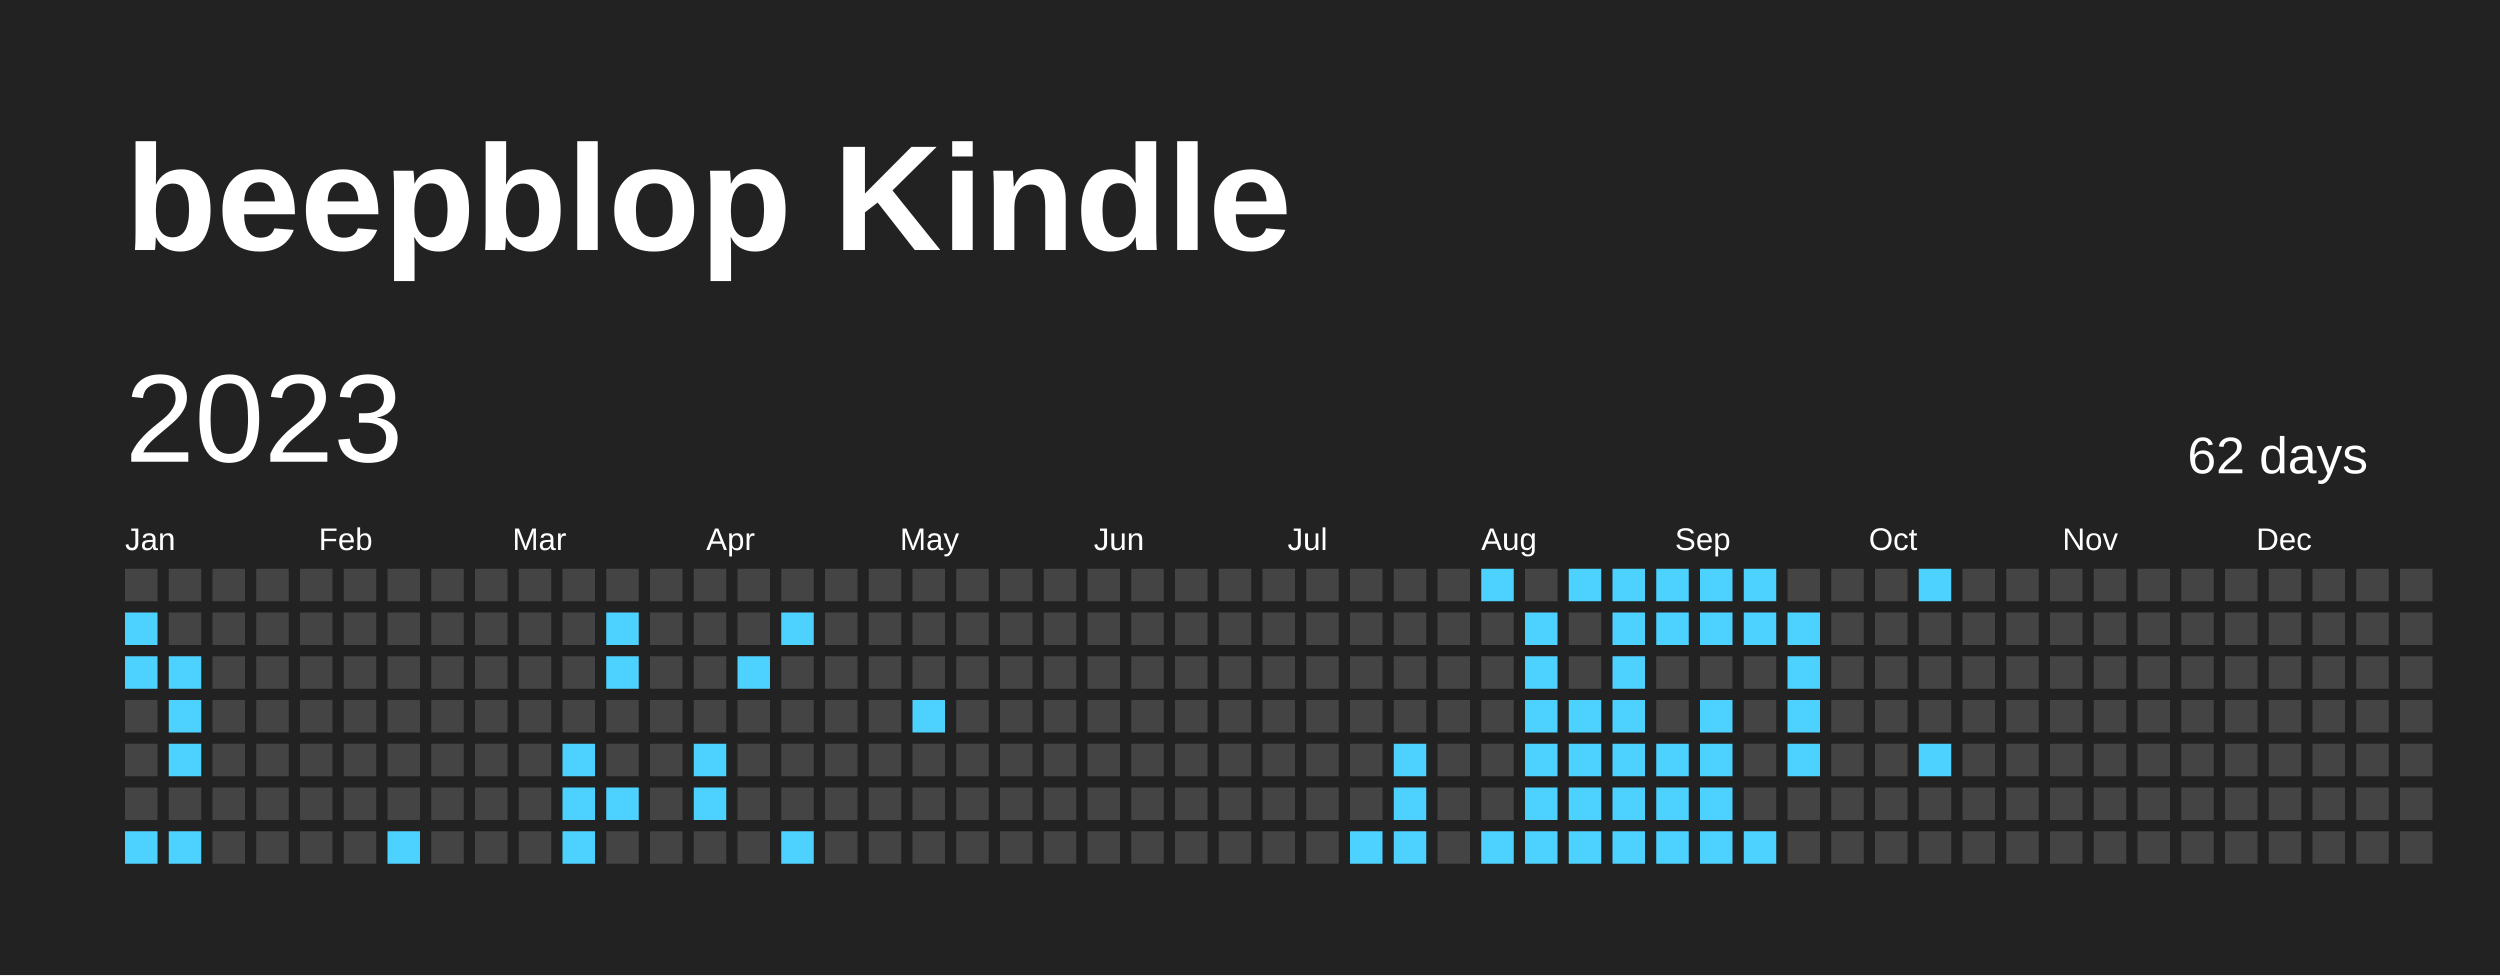
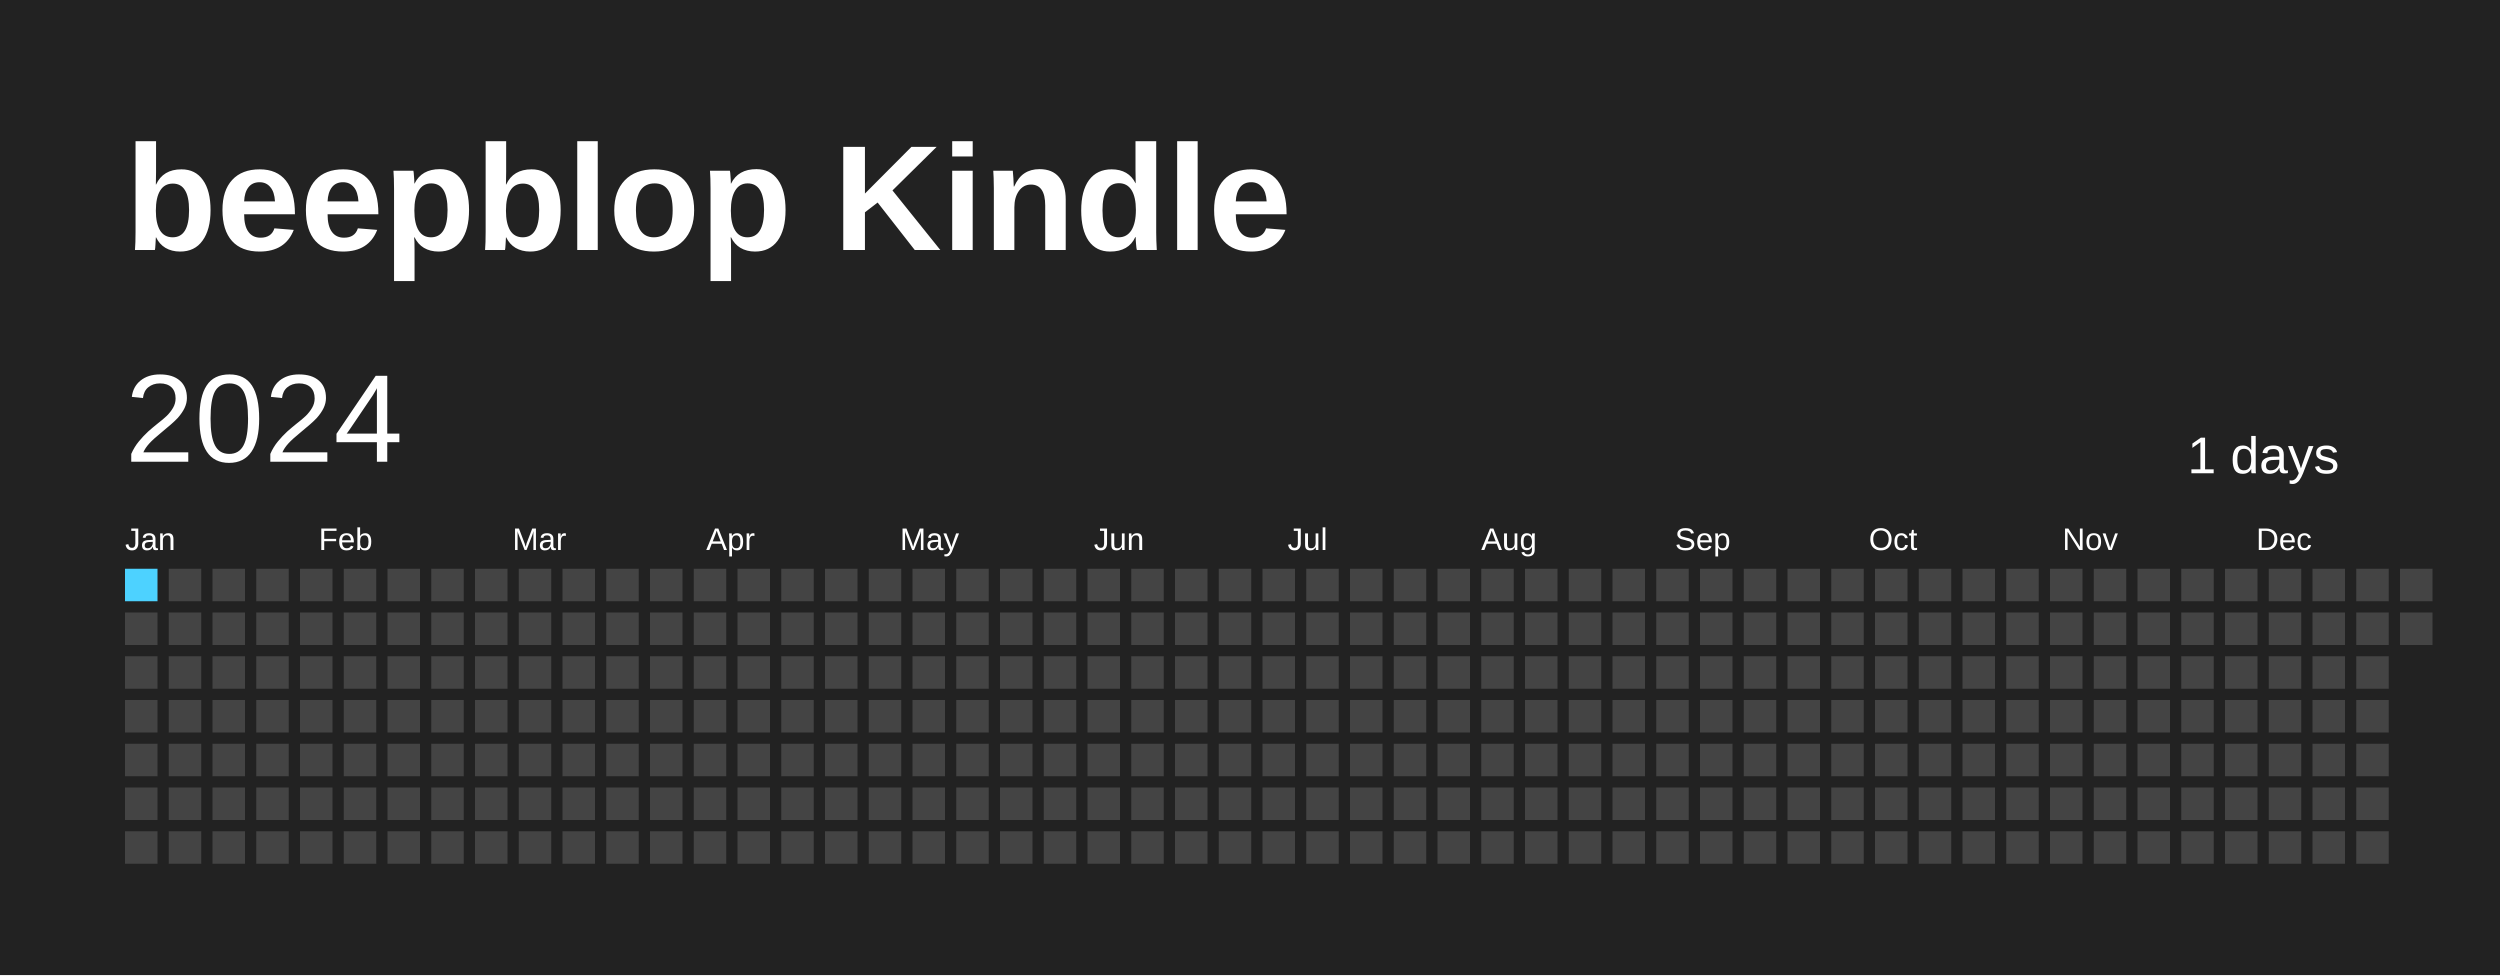
<svg xmlns="http://www.w3.org/2000/svg" baseProfile="full" height="78mm" version="1.1" viewBox="0,0,200,78" width="200mm">
  <defs />
  <rect fill="#222222" height="78" width="200" x="0" y="0" />
  <text fill="#FFFFFF" style="font-size:12px; font-family:Arial; font-weight:bold;" x="10" y="20">beepblop Kindle</text>
-   <text dominant-baseline="hanging" fill="#FFFFFF" style="font-size:10.0px; font-family:Arial;" x="10" y="30">2023</text>
-   <text dominant-baseline="hanging" fill="#FFFFFF" style="font-size:4.125px; font-family:Arial;" x="175" y="35">62 days</text>
+   <text dominant-baseline="hanging" fill="#FFFFFF" style="font-size:10.0px; font-family:Arial;" x="10" y="30">2024</text>
+   <text dominant-baseline="hanging" fill="#FFFFFF" style="font-size:4.125px; font-family:Arial;" x="175" y="35">1 days</text>
  <text fill="#FFFFFF" style="font-size:2.5px; font-family:Arial" x="10.0" y="44">Jan</text>
  <text fill="#FFFFFF" style="font-size:2.5px; font-family:Arial" x="25.5" y="44">Feb</text>
  <text fill="#FFFFFF" style="font-size:2.5px; font-family:Arial" x="41.0" y="44">Mar</text>
  <text fill="#FFFFFF" style="font-size:2.5px; font-family:Arial" x="56.5" y="44">Apr</text>
  <text fill="#FFFFFF" style="font-size:2.5px; font-family:Arial" x="72.0" y="44">May</text>
  <text fill="#FFFFFF" style="font-size:2.5px; font-family:Arial" x="87.5" y="44">Jun</text>
  <text fill="#FFFFFF" style="font-size:2.5px; font-family:Arial" x="103.0" y="44">Jul</text>
  <text fill="#FFFFFF" style="font-size:2.5px; font-family:Arial" x="118.5" y="44">Aug</text>
  <text fill="#FFFFFF" style="font-size:2.5px; font-family:Arial" x="134.0" y="44">Sep</text>
  <text fill="#FFFFFF" style="font-size:2.5px; font-family:Arial" x="149.5" y="44">Oct</text>
  <text fill="#FFFFFF" style="font-size:2.5px; font-family:Arial" x="165.0" y="44">Nov</text>
  <text fill="#FFFFFF" style="font-size:2.5px; font-family:Arial" x="180.5" y="44">Dec</text>
-   <rect fill="#444444" height="2.6" width="2.6" x="10.0" y="45.5" />
-   <rect fill="#4DD2FF" height="2.6" width="2.6" x="10.0" y="49.0" />
-   <rect fill="#4DD2FF" height="2.6" width="2.6" x="10.0" y="52.5" />
+   <rect fill="#4DD2FF" height="2.6" width="2.6" x="10.0" y="45.5" />
+   <rect fill="#444444" height="2.6" width="2.6" x="10.0" y="49.0" />
+   <rect fill="#444444" height="2.6" width="2.6" x="10.0" y="52.5" />
  <rect fill="#444444" height="2.6" width="2.6" x="10.0" y="56.0" />
  <rect fill="#444444" height="2.6" width="2.6" x="10.0" y="59.5" />
  <rect fill="#444444" height="2.6" width="2.6" x="10.0" y="63.0" />
-   <rect fill="#4DD2FF" height="2.6" width="2.6" x="10.0" y="66.5" />
+   <rect fill="#444444" height="2.6" width="2.6" x="10.0" y="66.5" />
  <rect fill="#444444" height="2.6" width="2.6" x="13.5" y="45.5" />
  <rect fill="#444444" height="2.6" width="2.6" x="13.5" y="49.0" />
-   <rect fill="#4DD2FF" height="2.6" width="2.6" x="13.5" y="52.5" />
-   <rect fill="#4DD2FF" height="2.6" width="2.6" x="13.5" y="56.0" />
-   <rect fill="#4DD2FF" height="2.6" width="2.6" x="13.5" y="59.5" />
+   <rect fill="#444444" height="2.6" width="2.6" x="13.5" y="52.5" />
+   <rect fill="#444444" height="2.6" width="2.6" x="13.5" y="56.0" />
+   <rect fill="#444444" height="2.6" width="2.6" x="13.5" y="59.5" />
  <rect fill="#444444" height="2.6" width="2.6" x="13.5" y="63.0" />
-   <rect fill="#4DD2FF" height="2.6" width="2.6" x="13.5" y="66.5" />
+   <rect fill="#444444" height="2.6" width="2.6" x="13.5" y="66.5" />
  <rect fill="#444444" height="2.6" width="2.6" x="17.0" y="45.5" />
  <rect fill="#444444" height="2.6" width="2.6" x="17.0" y="49.0" />
  <rect fill="#444444" height="2.6" width="2.6" x="17.0" y="52.5" />
  <rect fill="#444444" height="2.6" width="2.6" x="17.0" y="56.0" />
  <rect fill="#444444" height="2.6" width="2.6" x="17.0" y="59.5" />
  <rect fill="#444444" height="2.6" width="2.6" x="17.0" y="63.0" />
  <rect fill="#444444" height="2.6" width="2.6" x="17.0" y="66.5" />
  <rect fill="#444444" height="2.6" width="2.6" x="20.5" y="45.5" />
  <rect fill="#444444" height="2.6" width="2.6" x="20.5" y="49.0" />
  <rect fill="#444444" height="2.6" width="2.6" x="20.5" y="52.5" />
  <rect fill="#444444" height="2.6" width="2.6" x="20.5" y="56.0" />
  <rect fill="#444444" height="2.6" width="2.6" x="20.5" y="59.5" />
  <rect fill="#444444" height="2.6" width="2.6" x="20.5" y="63.0" />
  <rect fill="#444444" height="2.6" width="2.6" x="20.5" y="66.5" />
  <rect fill="#444444" height="2.6" width="2.6" x="24.0" y="45.5" />
  <rect fill="#444444" height="2.6" width="2.6" x="24.0" y="49.0" />
  <rect fill="#444444" height="2.6" width="2.6" x="24.0" y="52.5" />
  <rect fill="#444444" height="2.6" width="2.6" x="24.0" y="56.0" />
  <rect fill="#444444" height="2.6" width="2.6" x="24.0" y="59.5" />
  <rect fill="#444444" height="2.6" width="2.6" x="24.0" y="63.0" />
  <rect fill="#444444" height="2.6" width="2.6" x="24.0" y="66.5" />
  <rect fill="#444444" height="2.6" width="2.6" x="27.5" y="45.5" />
  <rect fill="#444444" height="2.6" width="2.6" x="27.5" y="49.0" />
  <rect fill="#444444" height="2.6" width="2.6" x="27.5" y="52.5" />
  <rect fill="#444444" height="2.6" width="2.6" x="27.5" y="56.0" />
  <rect fill="#444444" height="2.6" width="2.6" x="27.5" y="59.5" />
  <rect fill="#444444" height="2.6" width="2.6" x="27.5" y="63.0" />
  <rect fill="#444444" height="2.6" width="2.6" x="27.5" y="66.5" />
  <rect fill="#444444" height="2.6" width="2.6" x="31.0" y="45.5" />
  <rect fill="#444444" height="2.6" width="2.6" x="31.0" y="49.0" />
  <rect fill="#444444" height="2.6" width="2.6" x="31.0" y="52.5" />
  <rect fill="#444444" height="2.6" width="2.6" x="31.0" y="56.0" />
  <rect fill="#444444" height="2.6" width="2.6" x="31.0" y="59.5" />
  <rect fill="#444444" height="2.6" width="2.6" x="31.0" y="63.0" />
-   <rect fill="#4DD2FF" height="2.6" width="2.6" x="31.0" y="66.5" />
+   <rect fill="#444444" height="2.6" width="2.6" x="31.0" y="66.5" />
  <rect fill="#444444" height="2.6" width="2.6" x="34.5" y="45.5" />
  <rect fill="#444444" height="2.6" width="2.6" x="34.5" y="49.0" />
  <rect fill="#444444" height="2.6" width="2.6" x="34.5" y="52.5" />
  <rect fill="#444444" height="2.6" width="2.6" x="34.5" y="56.0" />
  <rect fill="#444444" height="2.6" width="2.6" x="34.5" y="59.5" />
  <rect fill="#444444" height="2.6" width="2.6" x="34.5" y="63.0" />
  <rect fill="#444444" height="2.6" width="2.6" x="34.5" y="66.5" />
  <rect fill="#444444" height="2.6" width="2.6" x="38.0" y="45.5" />
  <rect fill="#444444" height="2.6" width="2.6" x="38.0" y="49.0" />
  <rect fill="#444444" height="2.6" width="2.6" x="38.0" y="52.5" />
  <rect fill="#444444" height="2.6" width="2.6" x="38.0" y="56.0" />
  <rect fill="#444444" height="2.6" width="2.6" x="38.0" y="59.5" />
  <rect fill="#444444" height="2.6" width="2.6" x="38.0" y="63.0" />
  <rect fill="#444444" height="2.6" width="2.6" x="38.0" y="66.5" />
  <rect fill="#444444" height="2.6" width="2.6" x="41.5" y="45.5" />
  <rect fill="#444444" height="2.6" width="2.6" x="41.5" y="49.0" />
  <rect fill="#444444" height="2.6" width="2.6" x="41.5" y="52.5" />
  <rect fill="#444444" height="2.6" width="2.6" x="41.5" y="56.0" />
  <rect fill="#444444" height="2.6" width="2.6" x="41.5" y="59.5" />
  <rect fill="#444444" height="2.6" width="2.6" x="41.5" y="63.0" />
  <rect fill="#444444" height="2.6" width="2.6" x="41.5" y="66.5" />
  <rect fill="#444444" height="2.6" width="2.6" x="45.0" y="45.5" />
  <rect fill="#444444" height="2.6" width="2.6" x="45.0" y="49.0" />
  <rect fill="#444444" height="2.6" width="2.6" x="45.0" y="52.5" />
  <rect fill="#444444" height="2.6" width="2.6" x="45.0" y="56.0" />
-   <rect fill="#4DD2FF" height="2.6" width="2.6" x="45.0" y="59.5" />
-   <rect fill="#4DD2FF" height="2.6" width="2.6" x="45.0" y="63.0" />
-   <rect fill="#4DD2FF" height="2.6" width="2.6" x="45.0" y="66.5" />
+   <rect fill="#444444" height="2.6" width="2.6" x="45.0" y="59.5" />
+   <rect fill="#444444" height="2.6" width="2.6" x="45.0" y="63.0" />
+   <rect fill="#444444" height="2.6" width="2.6" x="45.0" y="66.5" />
  <rect fill="#444444" height="2.6" width="2.6" x="48.5" y="45.5" />
-   <rect fill="#4DD2FF" height="2.6" width="2.6" x="48.5" y="49.0" />
-   <rect fill="#4DD2FF" height="2.6" width="2.6" x="48.5" y="52.5" />
+   <rect fill="#444444" height="2.6" width="2.6" x="48.5" y="49.0" />
+   <rect fill="#444444" height="2.6" width="2.6" x="48.5" y="52.5" />
  <rect fill="#444444" height="2.6" width="2.6" x="48.5" y="56.0" />
  <rect fill="#444444" height="2.6" width="2.6" x="48.5" y="59.5" />
-   <rect fill="#4DD2FF" height="2.6" width="2.6" x="48.5" y="63.0" />
+   <rect fill="#444444" height="2.6" width="2.6" x="48.5" y="63.0" />
  <rect fill="#444444" height="2.6" width="2.6" x="48.5" y="66.5" />
  <rect fill="#444444" height="2.6" width="2.6" x="52.0" y="45.5" />
  <rect fill="#444444" height="2.6" width="2.6" x="52.0" y="49.0" />
  <rect fill="#444444" height="2.6" width="2.6" x="52.0" y="52.5" />
  <rect fill="#444444" height="2.6" width="2.6" x="52.0" y="56.0" />
  <rect fill="#444444" height="2.6" width="2.6" x="52.0" y="59.5" />
  <rect fill="#444444" height="2.6" width="2.6" x="52.0" y="63.0" />
  <rect fill="#444444" height="2.6" width="2.6" x="52.0" y="66.5" />
  <rect fill="#444444" height="2.6" width="2.6" x="55.5" y="45.5" />
  <rect fill="#444444" height="2.6" width="2.6" x="55.5" y="49.0" />
  <rect fill="#444444" height="2.6" width="2.6" x="55.5" y="52.5" />
  <rect fill="#444444" height="2.6" width="2.6" x="55.5" y="56.0" />
-   <rect fill="#4DD2FF" height="2.6" width="2.6" x="55.5" y="59.5" />
-   <rect fill="#4DD2FF" height="2.6" width="2.6" x="55.5" y="63.0" />
+   <rect fill="#444444" height="2.6" width="2.6" x="55.5" y="59.5" />
+   <rect fill="#444444" height="2.6" width="2.6" x="55.5" y="63.0" />
  <rect fill="#444444" height="2.6" width="2.6" x="55.5" y="66.5" />
  <rect fill="#444444" height="2.6" width="2.6" x="59.0" y="45.5" />
  <rect fill="#444444" height="2.6" width="2.6" x="59.0" y="49.0" />
-   <rect fill="#4DD2FF" height="2.6" width="2.6" x="59.0" y="52.5" />
+   <rect fill="#444444" height="2.6" width="2.6" x="59.0" y="52.5" />
  <rect fill="#444444" height="2.6" width="2.6" x="59.0" y="56.0" />
  <rect fill="#444444" height="2.6" width="2.6" x="59.0" y="59.5" />
  <rect fill="#444444" height="2.6" width="2.6" x="59.0" y="63.0" />
  <rect fill="#444444" height="2.6" width="2.6" x="59.0" y="66.5" />
  <rect fill="#444444" height="2.6" width="2.6" x="62.5" y="45.5" />
-   <rect fill="#4DD2FF" height="2.6" width="2.6" x="62.5" y="49.0" />
+   <rect fill="#444444" height="2.6" width="2.6" x="62.5" y="49.0" />
  <rect fill="#444444" height="2.6" width="2.6" x="62.5" y="52.5" />
  <rect fill="#444444" height="2.6" width="2.6" x="62.5" y="56.0" />
  <rect fill="#444444" height="2.6" width="2.6" x="62.5" y="59.5" />
  <rect fill="#444444" height="2.6" width="2.6" x="62.5" y="63.0" />
-   <rect fill="#4DD2FF" height="2.6" width="2.6" x="62.5" y="66.5" />
+   <rect fill="#444444" height="2.6" width="2.6" x="62.5" y="66.5" />
  <rect fill="#444444" height="2.6" width="2.6" x="66.0" y="45.5" />
  <rect fill="#444444" height="2.6" width="2.6" x="66.0" y="49.0" />
  <rect fill="#444444" height="2.6" width="2.6" x="66.0" y="52.5" />
  <rect fill="#444444" height="2.6" width="2.6" x="66.0" y="56.0" />
  <rect fill="#444444" height="2.6" width="2.6" x="66.0" y="59.5" />
  <rect fill="#444444" height="2.6" width="2.6" x="66.0" y="63.0" />
  <rect fill="#444444" height="2.6" width="2.6" x="66.0" y="66.5" />
  <rect fill="#444444" height="2.6" width="2.6" x="69.5" y="45.5" />
  <rect fill="#444444" height="2.6" width="2.6" x="69.5" y="49.0" />
  <rect fill="#444444" height="2.6" width="2.6" x="69.5" y="52.5" />
  <rect fill="#444444" height="2.6" width="2.6" x="69.5" y="56.0" />
  <rect fill="#444444" height="2.6" width="2.6" x="69.5" y="59.5" />
  <rect fill="#444444" height="2.6" width="2.6" x="69.5" y="63.0" />
  <rect fill="#444444" height="2.6" width="2.6" x="69.5" y="66.5" />
  <rect fill="#444444" height="2.6" width="2.6" x="73.0" y="45.5" />
  <rect fill="#444444" height="2.6" width="2.6" x="73.0" y="49.0" />
  <rect fill="#444444" height="2.6" width="2.6" x="73.0" y="52.5" />
-   <rect fill="#4DD2FF" height="2.6" width="2.6" x="73.0" y="56.0" />
+   <rect fill="#444444" height="2.6" width="2.6" x="73.0" y="56.0" />
  <rect fill="#444444" height="2.6" width="2.6" x="73.0" y="59.5" />
  <rect fill="#444444" height="2.6" width="2.6" x="73.0" y="63.0" />
  <rect fill="#444444" height="2.6" width="2.6" x="73.0" y="66.5" />
  <rect fill="#444444" height="2.6" width="2.6" x="76.5" y="45.5" />
  <rect fill="#444444" height="2.6" width="2.6" x="76.5" y="49.0" />
  <rect fill="#444444" height="2.6" width="2.6" x="76.5" y="52.5" />
  <rect fill="#444444" height="2.6" width="2.6" x="76.5" y="56.0" />
  <rect fill="#444444" height="2.6" width="2.6" x="76.5" y="59.5" />
  <rect fill="#444444" height="2.6" width="2.6" x="76.5" y="63.0" />
  <rect fill="#444444" height="2.6" width="2.6" x="76.5" y="66.5" />
  <rect fill="#444444" height="2.6" width="2.6" x="80.0" y="45.5" />
  <rect fill="#444444" height="2.6" width="2.6" x="80.0" y="49.0" />
  <rect fill="#444444" height="2.6" width="2.6" x="80.0" y="52.5" />
  <rect fill="#444444" height="2.6" width="2.6" x="80.0" y="56.0" />
  <rect fill="#444444" height="2.6" width="2.6" x="80.0" y="59.5" />
  <rect fill="#444444" height="2.6" width="2.6" x="80.0" y="63.0" />
  <rect fill="#444444" height="2.6" width="2.6" x="80.0" y="66.5" />
  <rect fill="#444444" height="2.6" width="2.6" x="83.5" y="45.5" />
  <rect fill="#444444" height="2.6" width="2.6" x="83.5" y="49.0" />
  <rect fill="#444444" height="2.6" width="2.6" x="83.5" y="52.5" />
  <rect fill="#444444" height="2.6" width="2.6" x="83.5" y="56.0" />
  <rect fill="#444444" height="2.6" width="2.6" x="83.5" y="59.5" />
  <rect fill="#444444" height="2.6" width="2.6" x="83.5" y="63.0" />
  <rect fill="#444444" height="2.6" width="2.6" x="83.5" y="66.5" />
  <rect fill="#444444" height="2.6" width="2.6" x="87.0" y="45.5" />
  <rect fill="#444444" height="2.6" width="2.6" x="87.0" y="49.0" />
  <rect fill="#444444" height="2.6" width="2.6" x="87.0" y="52.5" />
  <rect fill="#444444" height="2.6" width="2.6" x="87.0" y="56.0" />
  <rect fill="#444444" height="2.6" width="2.6" x="87.0" y="59.5" />
  <rect fill="#444444" height="2.6" width="2.6" x="87.0" y="63.0" />
  <rect fill="#444444" height="2.6" width="2.6" x="87.0" y="66.5" />
  <rect fill="#444444" height="2.6" width="2.6" x="90.5" y="45.5" />
  <rect fill="#444444" height="2.6" width="2.6" x="90.5" y="49.0" />
  <rect fill="#444444" height="2.6" width="2.6" x="90.5" y="52.5" />
  <rect fill="#444444" height="2.6" width="2.6" x="90.5" y="56.0" />
  <rect fill="#444444" height="2.6" width="2.6" x="90.5" y="59.5" />
  <rect fill="#444444" height="2.6" width="2.6" x="90.5" y="63.0" />
  <rect fill="#444444" height="2.6" width="2.6" x="90.5" y="66.5" />
  <rect fill="#444444" height="2.6" width="2.6" x="94.0" y="45.5" />
  <rect fill="#444444" height="2.6" width="2.6" x="94.0" y="49.0" />
  <rect fill="#444444" height="2.6" width="2.6" x="94.0" y="52.5" />
  <rect fill="#444444" height="2.6" width="2.6" x="94.0" y="56.0" />
  <rect fill="#444444" height="2.6" width="2.6" x="94.0" y="59.5" />
  <rect fill="#444444" height="2.6" width="2.6" x="94.0" y="63.0" />
  <rect fill="#444444" height="2.6" width="2.6" x="94.0" y="66.5" />
  <rect fill="#444444" height="2.6" width="2.6" x="97.5" y="45.5" />
  <rect fill="#444444" height="2.6" width="2.6" x="97.5" y="49.0" />
  <rect fill="#444444" height="2.6" width="2.6" x="97.5" y="52.5" />
  <rect fill="#444444" height="2.6" width="2.6" x="97.5" y="56.0" />
  <rect fill="#444444" height="2.6" width="2.6" x="97.5" y="59.5" />
  <rect fill="#444444" height="2.6" width="2.6" x="97.5" y="63.0" />
  <rect fill="#444444" height="2.6" width="2.6" x="97.5" y="66.5" />
  <rect fill="#444444" height="2.6" width="2.6" x="101.0" y="45.5" />
  <rect fill="#444444" height="2.6" width="2.6" x="101.0" y="49.0" />
  <rect fill="#444444" height="2.6" width="2.6" x="101.0" y="52.5" />
  <rect fill="#444444" height="2.6" width="2.6" x="101.0" y="56.0" />
  <rect fill="#444444" height="2.6" width="2.6" x="101.0" y="59.5" />
  <rect fill="#444444" height="2.6" width="2.6" x="101.0" y="63.0" />
  <rect fill="#444444" height="2.6" width="2.6" x="101.0" y="66.5" />
  <rect fill="#444444" height="2.6" width="2.6" x="104.5" y="45.5" />
  <rect fill="#444444" height="2.6" width="2.6" x="104.5" y="49.0" />
  <rect fill="#444444" height="2.6" width="2.6" x="104.5" y="52.5" />
  <rect fill="#444444" height="2.6" width="2.6" x="104.5" y="56.0" />
  <rect fill="#444444" height="2.6" width="2.6" x="104.5" y="59.5" />
  <rect fill="#444444" height="2.6" width="2.6" x="104.5" y="63.0" />
  <rect fill="#444444" height="2.6" width="2.6" x="104.5" y="66.5" />
  <rect fill="#444444" height="2.6" width="2.6" x="108.0" y="45.5" />
  <rect fill="#444444" height="2.6" width="2.6" x="108.0" y="49.0" />
  <rect fill="#444444" height="2.6" width="2.6" x="108.0" y="52.5" />
  <rect fill="#444444" height="2.6" width="2.6" x="108.0" y="56.0" />
  <rect fill="#444444" height="2.6" width="2.6" x="108.0" y="59.5" />
  <rect fill="#444444" height="2.6" width="2.6" x="108.0" y="63.0" />
-   <rect fill="#4DD2FF" height="2.6" width="2.6" x="108.0" y="66.5" />
+   <rect fill="#444444" height="2.6" width="2.6" x="108.0" y="66.5" />
  <rect fill="#444444" height="2.6" width="2.6" x="111.5" y="45.5" />
  <rect fill="#444444" height="2.6" width="2.6" x="111.5" y="49.0" />
  <rect fill="#444444" height="2.6" width="2.6" x="111.5" y="52.5" />
  <rect fill="#444444" height="2.6" width="2.6" x="111.5" y="56.0" />
-   <rect fill="#4DD2FF" height="2.6" width="2.6" x="111.5" y="59.5" />
-   <rect fill="#4DD2FF" height="2.6" width="2.6" x="111.5" y="63.0" />
-   <rect fill="#4DD2FF" height="2.6" width="2.6" x="111.5" y="66.5" />
+   <rect fill="#444444" height="2.6" width="2.6" x="111.5" y="59.5" />
+   <rect fill="#444444" height="2.6" width="2.6" x="111.5" y="63.0" />
+   <rect fill="#444444" height="2.6" width="2.6" x="111.5" y="66.5" />
  <rect fill="#444444" height="2.6" width="2.6" x="115.0" y="45.5" />
  <rect fill="#444444" height="2.6" width="2.6" x="115.0" y="49.0" />
  <rect fill="#444444" height="2.6" width="2.6" x="115.0" y="52.5" />
  <rect fill="#444444" height="2.6" width="2.6" x="115.0" y="56.0" />
  <rect fill="#444444" height="2.6" width="2.6" x="115.0" y="59.5" />
  <rect fill="#444444" height="2.6" width="2.6" x="115.0" y="63.0" />
  <rect fill="#444444" height="2.6" width="2.6" x="115.0" y="66.5" />
-   <rect fill="#4DD2FF" height="2.6" width="2.6" x="118.5" y="45.5" />
+   <rect fill="#444444" height="2.6" width="2.6" x="118.5" y="45.5" />
  <rect fill="#444444" height="2.6" width="2.6" x="118.5" y="49.0" />
  <rect fill="#444444" height="2.6" width="2.6" x="118.5" y="52.5" />
  <rect fill="#444444" height="2.6" width="2.6" x="118.5" y="56.0" />
  <rect fill="#444444" height="2.6" width="2.6" x="118.5" y="59.5" />
  <rect fill="#444444" height="2.6" width="2.6" x="118.5" y="63.0" />
-   <rect fill="#4DD2FF" height="2.6" width="2.6" x="118.5" y="66.5" />
+   <rect fill="#444444" height="2.6" width="2.6" x="118.5" y="66.5" />
  <rect fill="#444444" height="2.6" width="2.6" x="122.0" y="45.5" />
-   <rect fill="#4DD2FF" height="2.6" width="2.6" x="122.0" y="49.0" />
-   <rect fill="#4DD2FF" height="2.6" width="2.6" x="122.0" y="52.5" />
-   <rect fill="#4DD2FF" height="2.6" width="2.6" x="122.0" y="56.0" />
-   <rect fill="#4DD2FF" height="2.6" width="2.6" x="122.0" y="59.5" />
-   <rect fill="#4DD2FF" height="2.6" width="2.6" x="122.0" y="63.0" />
-   <rect fill="#4DD2FF" height="2.6" width="2.6" x="122.0" y="66.5" />
-   <rect fill="#4DD2FF" height="2.6" width="2.6" x="125.5" y="45.5" />
+   <rect fill="#444444" height="2.6" width="2.6" x="122.0" y="49.0" />
+   <rect fill="#444444" height="2.6" width="2.6" x="122.0" y="52.5" />
+   <rect fill="#444444" height="2.6" width="2.6" x="122.0" y="56.0" />
+   <rect fill="#444444" height="2.6" width="2.6" x="122.0" y="59.5" />
+   <rect fill="#444444" height="2.6" width="2.6" x="122.0" y="63.0" />
+   <rect fill="#444444" height="2.6" width="2.6" x="122.0" y="66.5" />
+   <rect fill="#444444" height="2.6" width="2.6" x="125.5" y="45.5" />
  <rect fill="#444444" height="2.6" width="2.6" x="125.5" y="49.0" />
  <rect fill="#444444" height="2.6" width="2.6" x="125.5" y="52.5" />
-   <rect fill="#4DD2FF" height="2.6" width="2.6" x="125.5" y="56.0" />
-   <rect fill="#4DD2FF" height="2.6" width="2.6" x="125.5" y="59.5" />
-   <rect fill="#4DD2FF" height="2.6" width="2.6" x="125.5" y="63.0" />
-   <rect fill="#4DD2FF" height="2.6" width="2.6" x="125.5" y="66.5" />
-   <rect fill="#4DD2FF" height="2.6" width="2.6" x="129.0" y="45.5" />
-   <rect fill="#4DD2FF" height="2.6" width="2.6" x="129.0" y="49.0" />
-   <rect fill="#4DD2FF" height="2.6" width="2.6" x="129.0" y="52.5" />
-   <rect fill="#4DD2FF" height="2.6" width="2.6" x="129.0" y="56.0" />
-   <rect fill="#4DD2FF" height="2.6" width="2.6" x="129.0" y="59.5" />
-   <rect fill="#4DD2FF" height="2.6" width="2.6" x="129.0" y="63.0" />
-   <rect fill="#4DD2FF" height="2.6" width="2.6" x="129.0" y="66.5" />
-   <rect fill="#4DD2FF" height="2.6" width="2.6" x="132.5" y="45.5" />
-   <rect fill="#4DD2FF" height="2.6" width="2.6" x="132.5" y="49.0" />
+   <rect fill="#444444" height="2.6" width="2.6" x="125.5" y="56.0" />
+   <rect fill="#444444" height="2.6" width="2.6" x="125.5" y="59.5" />
+   <rect fill="#444444" height="2.6" width="2.6" x="125.5" y="63.0" />
+   <rect fill="#444444" height="2.6" width="2.6" x="125.5" y="66.5" />
+   <rect fill="#444444" height="2.6" width="2.6" x="129.0" y="45.5" />
+   <rect fill="#444444" height="2.6" width="2.6" x="129.0" y="49.0" />
+   <rect fill="#444444" height="2.6" width="2.6" x="129.0" y="52.5" />
+   <rect fill="#444444" height="2.6" width="2.6" x="129.0" y="56.0" />
+   <rect fill="#444444" height="2.6" width="2.6" x="129.0" y="59.5" />
+   <rect fill="#444444" height="2.6" width="2.6" x="129.0" y="63.0" />
+   <rect fill="#444444" height="2.6" width="2.6" x="129.0" y="66.5" />
+   <rect fill="#444444" height="2.6" width="2.6" x="132.5" y="45.5" />
+   <rect fill="#444444" height="2.6" width="2.6" x="132.5" y="49.0" />
  <rect fill="#444444" height="2.6" width="2.6" x="132.5" y="52.5" />
  <rect fill="#444444" height="2.6" width="2.6" x="132.5" y="56.0" />
-   <rect fill="#4DD2FF" height="2.6" width="2.6" x="132.5" y="59.5" />
-   <rect fill="#4DD2FF" height="2.6" width="2.6" x="132.5" y="63.0" />
-   <rect fill="#4DD2FF" height="2.6" width="2.6" x="132.5" y="66.5" />
-   <rect fill="#4DD2FF" height="2.6" width="2.6" x="136.0" y="45.5" />
-   <rect fill="#4DD2FF" height="2.6" width="2.6" x="136.0" y="49.0" />
+   <rect fill="#444444" height="2.6" width="2.6" x="132.5" y="59.5" />
+   <rect fill="#444444" height="2.6" width="2.6" x="132.5" y="63.0" />
+   <rect fill="#444444" height="2.6" width="2.6" x="132.5" y="66.5" />
+   <rect fill="#444444" height="2.6" width="2.6" x="136.0" y="45.5" />
+   <rect fill="#444444" height="2.6" width="2.6" x="136.0" y="49.0" />
  <rect fill="#444444" height="2.6" width="2.6" x="136.0" y="52.5" />
-   <rect fill="#4DD2FF" height="2.6" width="2.6" x="136.0" y="56.0" />
-   <rect fill="#4DD2FF" height="2.6" width="2.6" x="136.0" y="59.5" />
-   <rect fill="#4DD2FF" height="2.6" width="2.6" x="136.0" y="63.0" />
-   <rect fill="#4DD2FF" height="2.6" width="2.6" x="136.0" y="66.5" />
-   <rect fill="#4DD2FF" height="2.6" width="2.6" x="139.5" y="45.5" />
-   <rect fill="#4DD2FF" height="2.6" width="2.6" x="139.5" y="49.0" />
+   <rect fill="#444444" height="2.6" width="2.6" x="136.0" y="56.0" />
+   <rect fill="#444444" height="2.6" width="2.6" x="136.0" y="59.5" />
+   <rect fill="#444444" height="2.6" width="2.6" x="136.0" y="63.0" />
+   <rect fill="#444444" height="2.6" width="2.6" x="136.0" y="66.5" />
+   <rect fill="#444444" height="2.6" width="2.6" x="139.5" y="45.5" />
+   <rect fill="#444444" height="2.6" width="2.6" x="139.5" y="49.0" />
  <rect fill="#444444" height="2.6" width="2.6" x="139.5" y="52.5" />
  <rect fill="#444444" height="2.6" width="2.6" x="139.5" y="56.0" />
  <rect fill="#444444" height="2.6" width="2.6" x="139.5" y="59.5" />
  <rect fill="#444444" height="2.6" width="2.6" x="139.5" y="63.0" />
-   <rect fill="#4DD2FF" height="2.6" width="2.6" x="139.5" y="66.5" />
+   <rect fill="#444444" height="2.6" width="2.6" x="139.5" y="66.5" />
  <rect fill="#444444" height="2.6" width="2.6" x="143.0" y="45.5" />
-   <rect fill="#4DD2FF" height="2.6" width="2.6" x="143.0" y="49.0" />
-   <rect fill="#4DD2FF" height="2.6" width="2.6" x="143.0" y="52.5" />
-   <rect fill="#4DD2FF" height="2.6" width="2.6" x="143.0" y="56.0" />
-   <rect fill="#4DD2FF" height="2.6" width="2.6" x="143.0" y="59.5" />
+   <rect fill="#444444" height="2.6" width="2.6" x="143.0" y="49.0" />
+   <rect fill="#444444" height="2.6" width="2.6" x="143.0" y="52.5" />
+   <rect fill="#444444" height="2.6" width="2.6" x="143.0" y="56.0" />
+   <rect fill="#444444" height="2.6" width="2.6" x="143.0" y="59.5" />
  <rect fill="#444444" height="2.6" width="2.6" x="143.0" y="63.0" />
  <rect fill="#444444" height="2.6" width="2.6" x="143.0" y="66.5" />
  <rect fill="#444444" height="2.6" width="2.6" x="146.5" y="45.5" />
  <rect fill="#444444" height="2.6" width="2.6" x="146.5" y="49.0" />
  <rect fill="#444444" height="2.6" width="2.6" x="146.5" y="52.5" />
  <rect fill="#444444" height="2.6" width="2.6" x="146.5" y="56.0" />
  <rect fill="#444444" height="2.6" width="2.6" x="146.5" y="59.5" />
  <rect fill="#444444" height="2.6" width="2.6" x="146.5" y="63.0" />
  <rect fill="#444444" height="2.6" width="2.6" x="146.5" y="66.5" />
  <rect fill="#444444" height="2.6" width="2.6" x="150.0" y="45.5" />
  <rect fill="#444444" height="2.6" width="2.6" x="150.0" y="49.0" />
  <rect fill="#444444" height="2.6" width="2.6" x="150.0" y="52.5" />
  <rect fill="#444444" height="2.6" width="2.6" x="150.0" y="56.0" />
  <rect fill="#444444" height="2.6" width="2.6" x="150.0" y="59.5" />
  <rect fill="#444444" height="2.6" width="2.6" x="150.0" y="63.0" />
  <rect fill="#444444" height="2.6" width="2.6" x="150.0" y="66.5" />
-   <rect fill="#4DD2FF" height="2.6" width="2.6" x="153.5" y="45.5" />
+   <rect fill="#444444" height="2.6" width="2.6" x="153.5" y="45.5" />
  <rect fill="#444444" height="2.6" width="2.6" x="153.5" y="49.0" />
  <rect fill="#444444" height="2.6" width="2.6" x="153.5" y="52.5" />
  <rect fill="#444444" height="2.6" width="2.6" x="153.5" y="56.0" />
-   <rect fill="#4DD2FF" height="2.6" width="2.6" x="153.5" y="59.5" />
+   <rect fill="#444444" height="2.6" width="2.6" x="153.5" y="59.5" />
  <rect fill="#444444" height="2.6" width="2.6" x="153.5" y="63.0" />
  <rect fill="#444444" height="2.6" width="2.6" x="153.5" y="66.5" />
  <rect fill="#444444" height="2.6" width="2.6" x="157.0" y="45.5" />
  <rect fill="#444444" height="2.6" width="2.6" x="157.0" y="49.0" />
  <rect fill="#444444" height="2.6" width="2.6" x="157.0" y="52.5" />
  <rect fill="#444444" height="2.6" width="2.6" x="157.0" y="56.0" />
  <rect fill="#444444" height="2.6" width="2.6" x="157.0" y="59.5" />
  <rect fill="#444444" height="2.6" width="2.6" x="157.0" y="63.0" />
  <rect fill="#444444" height="2.6" width="2.6" x="157.0" y="66.5" />
  <rect fill="#444444" height="2.6" width="2.6" x="160.5" y="45.5" />
  <rect fill="#444444" height="2.6" width="2.6" x="160.5" y="49.0" />
  <rect fill="#444444" height="2.6" width="2.6" x="160.5" y="52.5" />
  <rect fill="#444444" height="2.6" width="2.6" x="160.5" y="56.0" />
  <rect fill="#444444" height="2.6" width="2.6" x="160.5" y="59.5" />
  <rect fill="#444444" height="2.6" width="2.6" x="160.5" y="63.0" />
  <rect fill="#444444" height="2.6" width="2.6" x="160.5" y="66.5" />
  <rect fill="#444444" height="2.6" width="2.6" x="164.0" y="45.5" />
  <rect fill="#444444" height="2.6" width="2.6" x="164.0" y="49.0" />
  <rect fill="#444444" height="2.6" width="2.6" x="164.0" y="52.5" />
  <rect fill="#444444" height="2.6" width="2.6" x="164.0" y="56.0" />
  <rect fill="#444444" height="2.6" width="2.6" x="164.0" y="59.5" />
  <rect fill="#444444" height="2.6" width="2.6" x="164.0" y="63.0" />
  <rect fill="#444444" height="2.6" width="2.6" x="164.0" y="66.5" />
  <rect fill="#444444" height="2.6" width="2.6" x="167.5" y="45.5" />
  <rect fill="#444444" height="2.6" width="2.6" x="167.5" y="49.0" />
  <rect fill="#444444" height="2.6" width="2.6" x="167.5" y="52.5" />
  <rect fill="#444444" height="2.6" width="2.6" x="167.5" y="56.0" />
  <rect fill="#444444" height="2.6" width="2.6" x="167.5" y="59.5" />
  <rect fill="#444444" height="2.6" width="2.6" x="167.5" y="63.0" />
  <rect fill="#444444" height="2.6" width="2.6" x="167.5" y="66.5" />
  <rect fill="#444444" height="2.6" width="2.6" x="171.0" y="45.5" />
  <rect fill="#444444" height="2.6" width="2.6" x="171.0" y="49.0" />
  <rect fill="#444444" height="2.6" width="2.6" x="171.0" y="52.5" />
  <rect fill="#444444" height="2.6" width="2.6" x="171.0" y="56.0" />
  <rect fill="#444444" height="2.6" width="2.6" x="171.0" y="59.5" />
  <rect fill="#444444" height="2.6" width="2.6" x="171.0" y="63.0" />
  <rect fill="#444444" height="2.6" width="2.6" x="171.0" y="66.5" />
  <rect fill="#444444" height="2.6" width="2.6" x="174.5" y="45.5" />
  <rect fill="#444444" height="2.6" width="2.6" x="174.5" y="49.0" />
  <rect fill="#444444" height="2.6" width="2.6" x="174.5" y="52.5" />
  <rect fill="#444444" height="2.6" width="2.6" x="174.5" y="56.0" />
  <rect fill="#444444" height="2.6" width="2.6" x="174.5" y="59.5" />
  <rect fill="#444444" height="2.6" width="2.6" x="174.5" y="63.0" />
  <rect fill="#444444" height="2.6" width="2.6" x="174.5" y="66.5" />
  <rect fill="#444444" height="2.6" width="2.6" x="178.0" y="45.5" />
  <rect fill="#444444" height="2.6" width="2.6" x="178.0" y="49.0" />
  <rect fill="#444444" height="2.6" width="2.6" x="178.0" y="52.5" />
  <rect fill="#444444" height="2.6" width="2.6" x="178.0" y="56.0" />
  <rect fill="#444444" height="2.6" width="2.6" x="178.0" y="59.5" />
  <rect fill="#444444" height="2.6" width="2.6" x="178.0" y="63.0" />
  <rect fill="#444444" height="2.6" width="2.6" x="178.0" y="66.5" />
  <rect fill="#444444" height="2.6" width="2.6" x="181.5" y="45.5" />
  <rect fill="#444444" height="2.6" width="2.6" x="181.5" y="49.0" />
  <rect fill="#444444" height="2.6" width="2.6" x="181.5" y="52.5" />
  <rect fill="#444444" height="2.6" width="2.6" x="181.5" y="56.0" />
  <rect fill="#444444" height="2.6" width="2.6" x="181.5" y="59.5" />
  <rect fill="#444444" height="2.6" width="2.6" x="181.5" y="63.0" />
  <rect fill="#444444" height="2.6" width="2.6" x="181.5" y="66.5" />
  <rect fill="#444444" height="2.6" width="2.6" x="185.0" y="45.5" />
  <rect fill="#444444" height="2.6" width="2.6" x="185.0" y="49.0" />
  <rect fill="#444444" height="2.6" width="2.6" x="185.0" y="52.5" />
  <rect fill="#444444" height="2.6" width="2.6" x="185.0" y="56.0" />
  <rect fill="#444444" height="2.6" width="2.6" x="185.0" y="59.5" />
  <rect fill="#444444" height="2.6" width="2.6" x="185.0" y="63.0" />
  <rect fill="#444444" height="2.6" width="2.6" x="185.0" y="66.5" />
  <rect fill="#444444" height="2.6" width="2.6" x="188.5" y="45.5" />
  <rect fill="#444444" height="2.6" width="2.6" x="188.5" y="49.0" />
  <rect fill="#444444" height="2.6" width="2.6" x="188.5" y="52.5" />
  <rect fill="#444444" height="2.6" width="2.6" x="188.5" y="56.0" />
  <rect fill="#444444" height="2.6" width="2.6" x="188.5" y="59.5" />
  <rect fill="#444444" height="2.6" width="2.6" x="188.5" y="63.0" />
  <rect fill="#444444" height="2.6" width="2.6" x="188.5" y="66.5" />
  <rect fill="#444444" height="2.6" width="2.6" x="192.0" y="45.5" />
  <rect fill="#444444" height="2.6" width="2.6" x="192.0" y="49.0" />
-   <rect fill="#444444" height="2.6" width="2.6" x="192.0" y="52.5" />
-   <rect fill="#444444" height="2.6" width="2.6" x="192.0" y="56.0" />
-   <rect fill="#444444" height="2.6" width="2.6" x="192.0" y="59.5" />
-   <rect fill="#444444" height="2.6" width="2.6" x="192.0" y="63.0" />
-   <rect fill="#444444" height="2.6" width="2.6" x="192.0" y="66.5" />
</svg>
